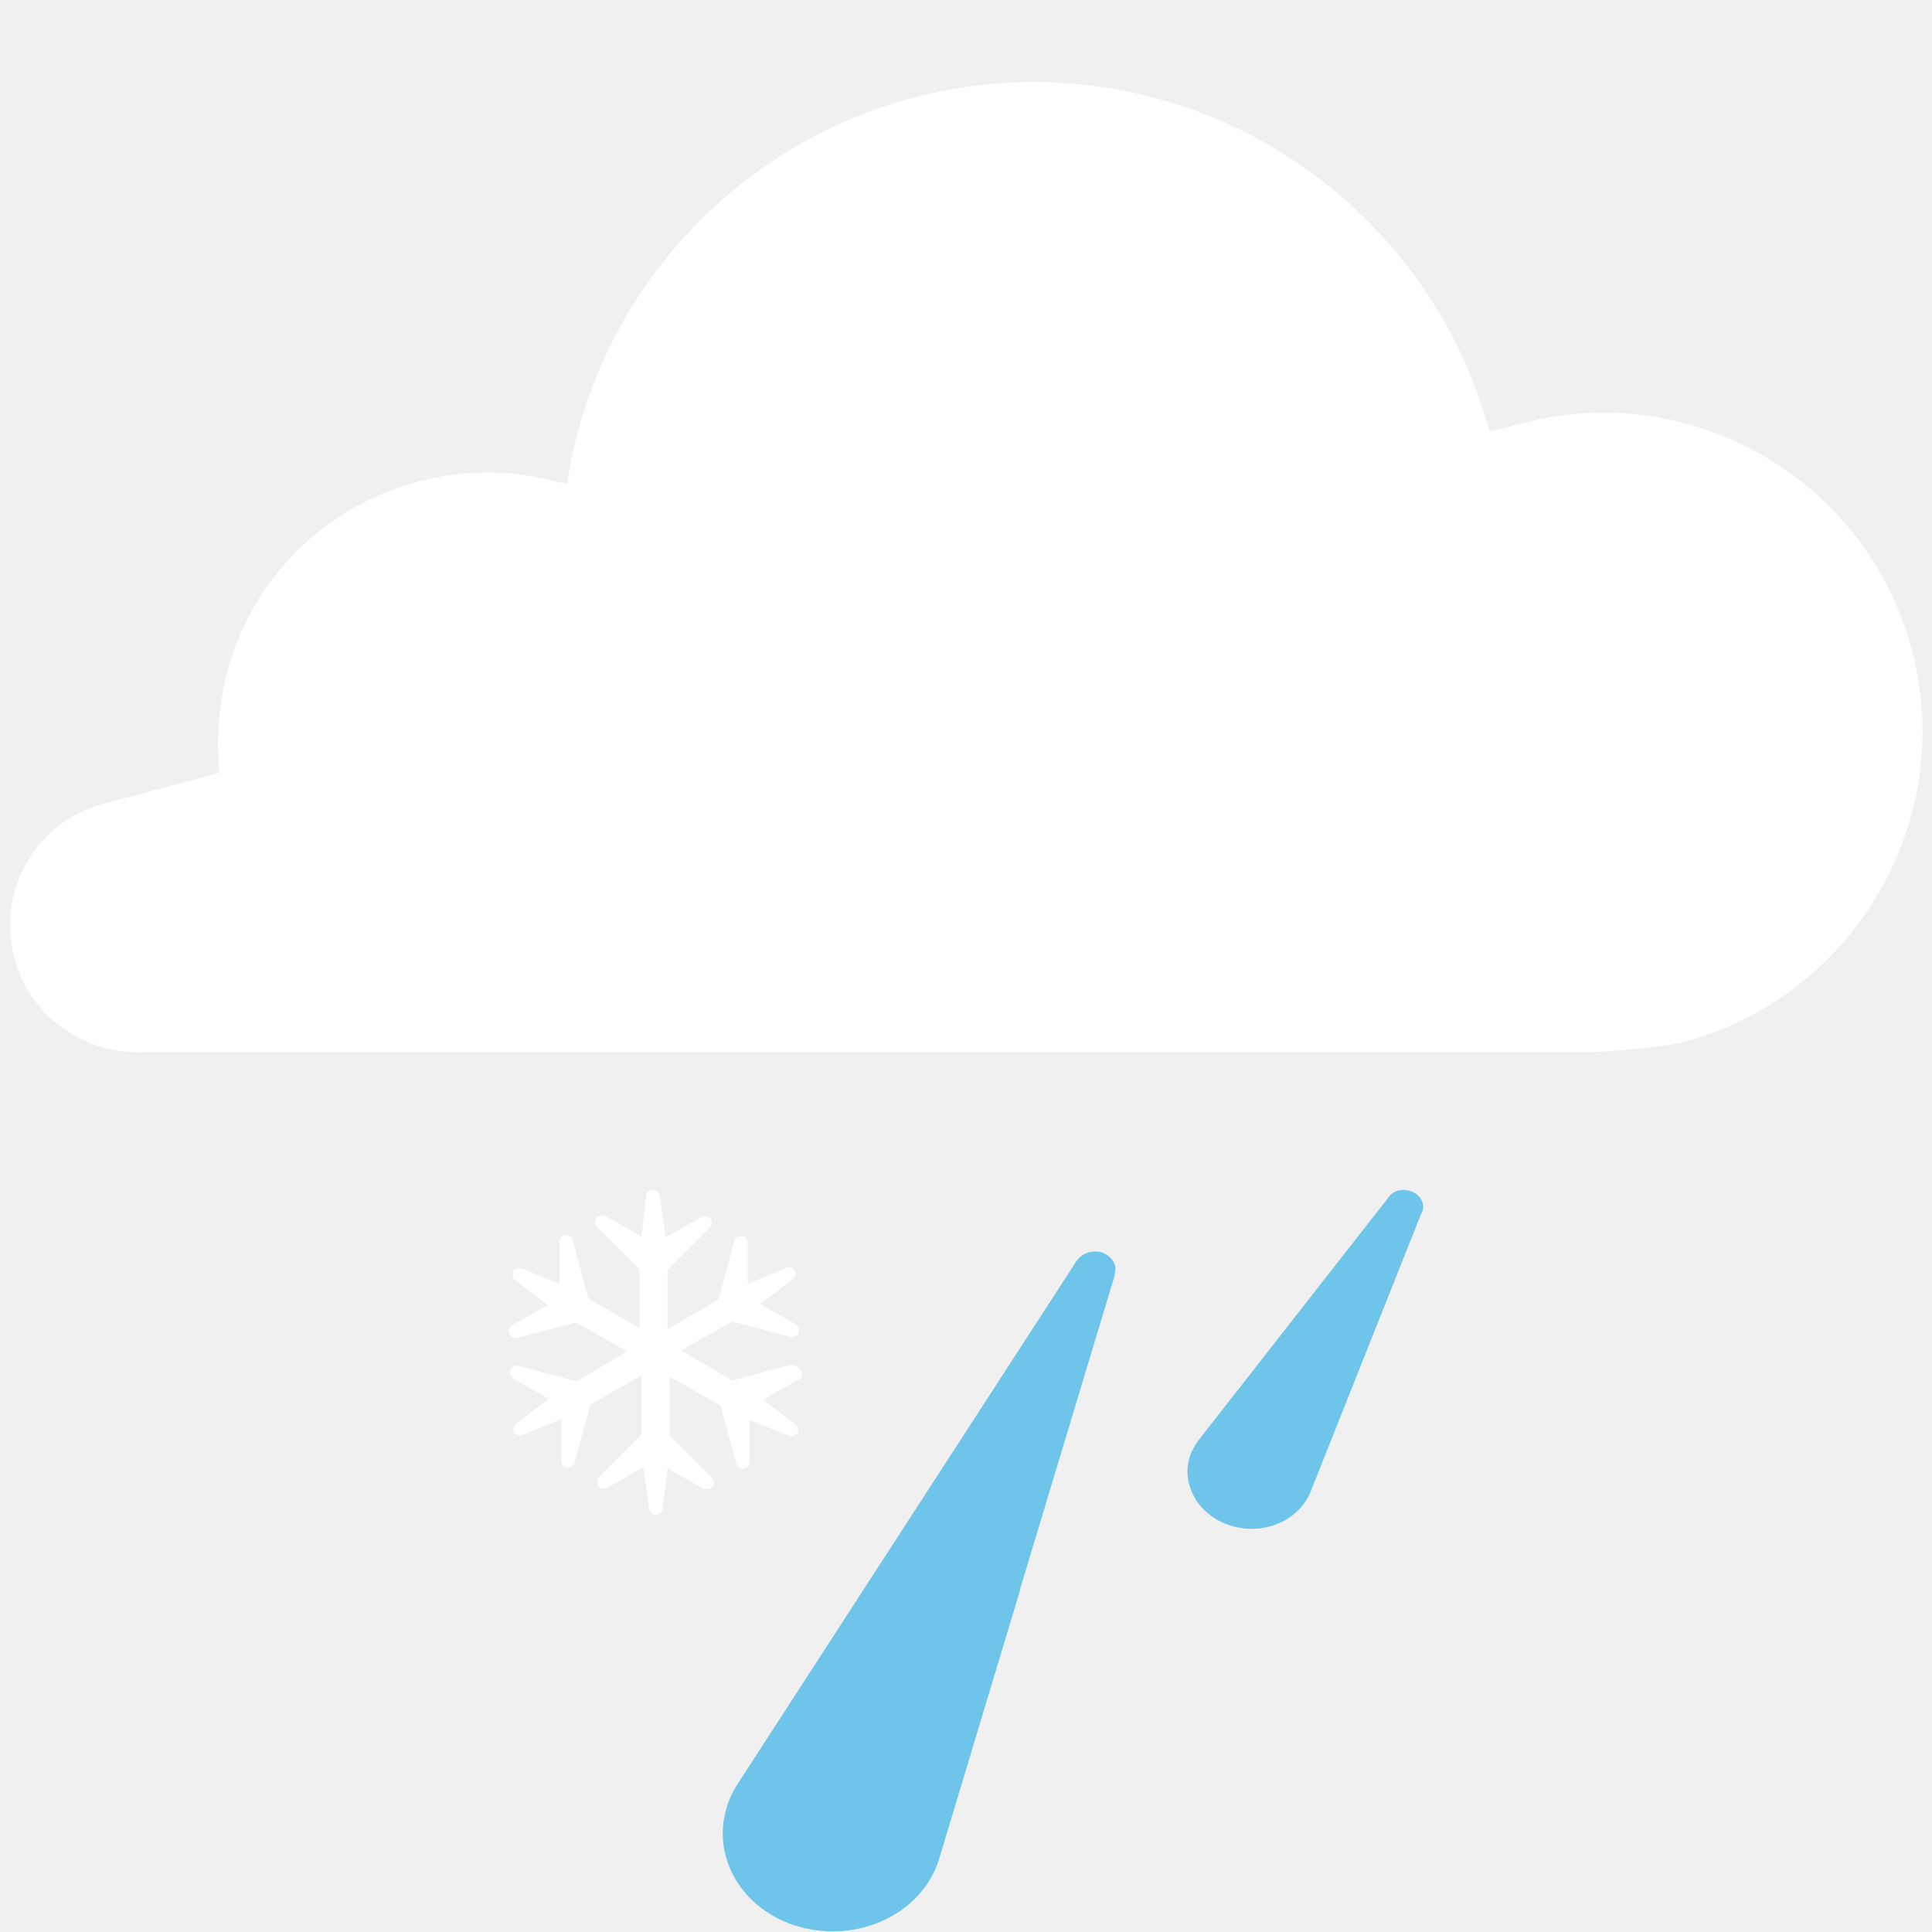
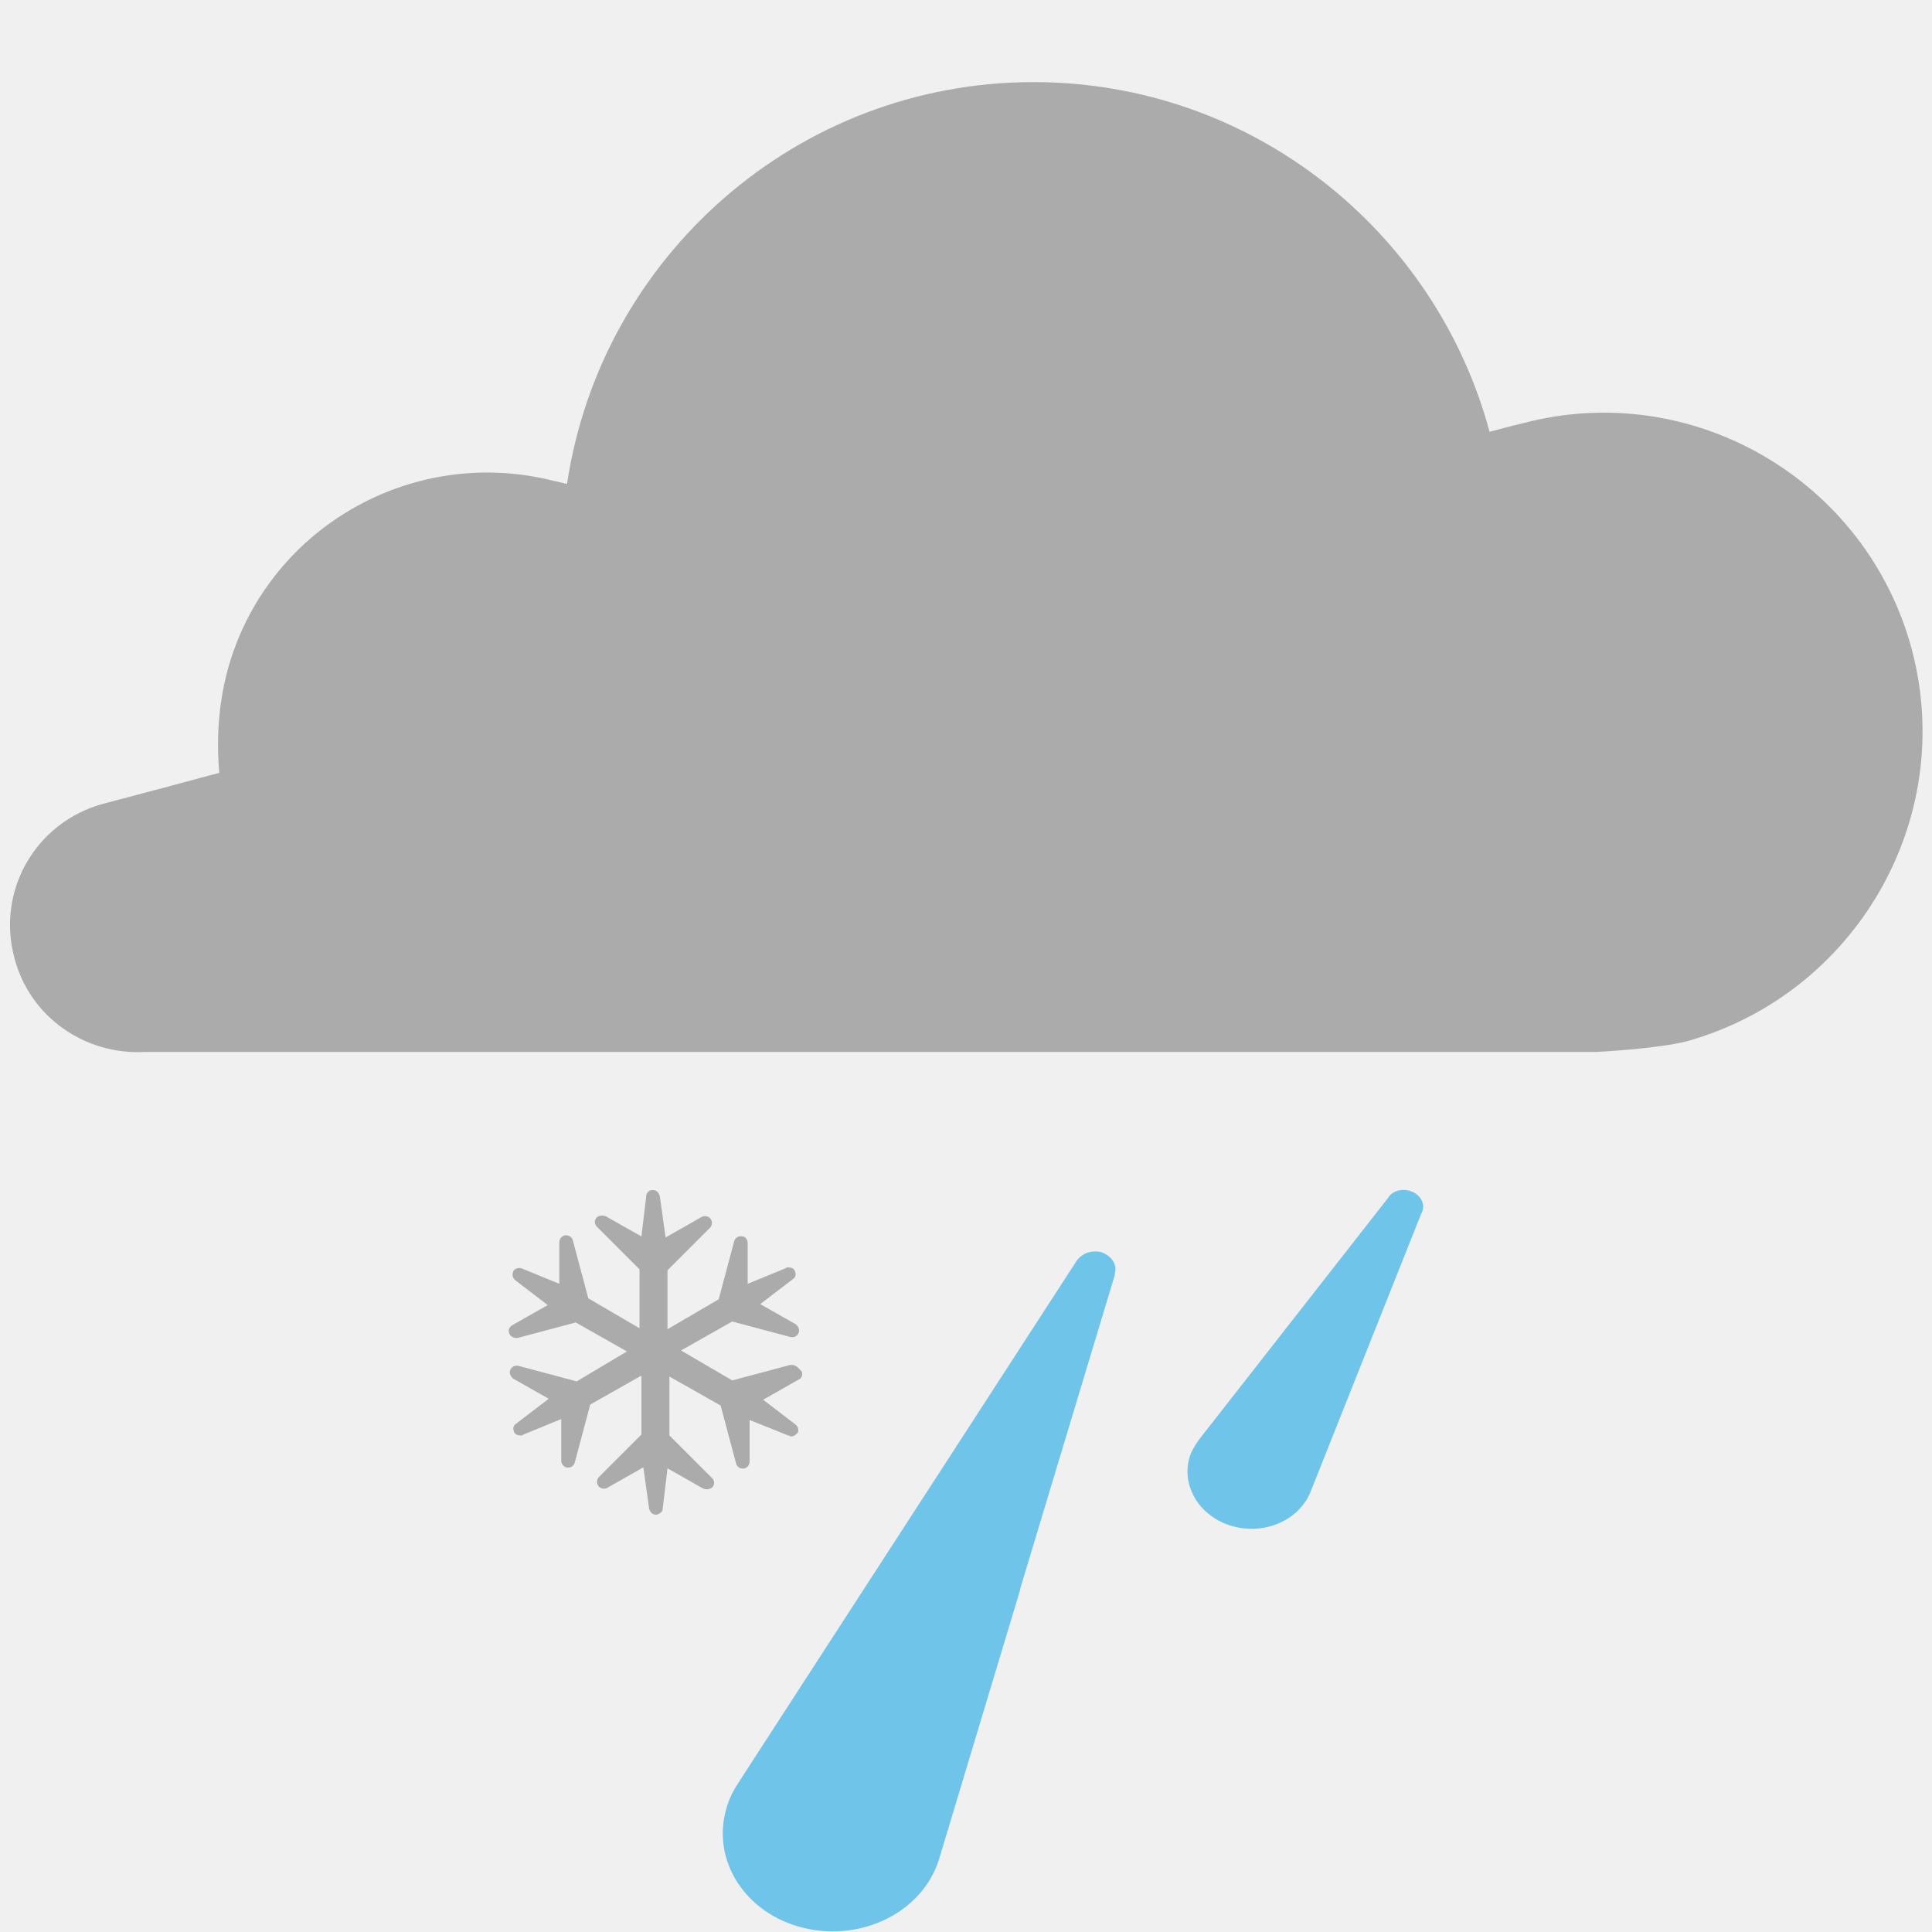
<svg xmlns="http://www.w3.org/2000/svg" version="1.1" x="0px" y="0px" viewBox="0 0 200 200" enable-background="new 0 0 200 200" xml:space="preserve">
  <g id="sun">
</g>
  <g id="clear-night">
</g>
  <g id="mostly-sunny">
</g>
  <g id="mostly-clear-night">
</g>
  <g id="fog">
</g>
  <g id="wind">
</g>
  <g id="cloudy">
</g>
  <g id="partly-cloudy">
</g>
  <g id="partly-cloudy-night">
</g>
  <g id="mostly-cloudy">
</g>
  <g id="mostly-cloudy-night">
</g>
  <g id="default">
</g>
  <g id="light-rain">
</g>
  <g id="rain">
</g>
  <g id="heavy-rain">
</g>
  <g id="scattered-showers-night">
</g>
  <g id="isolated-t-storms">
</g>
  <g id="scattered-t-storms">
</g>
  <g id="scattered-t-storms-night">
</g>
  <g id="strong-t-storms">
</g>
  <g id="flurries">
</g>
  <g id="snow">
</g>
  <g id="heavy-snow">
</g>
  <g id="blowing-snow">
</g>
  <g id="scattered-snow">
</g>
  <g id="scattered-snow-night">
</g>
  <g id="freezing-drizzle">
</g>
  <g id="freezing-rain">
</g>
  <g id="wintry-mix">
    <g>
-       <path fill="#FFFFFF" d="M82,141.3c-0.1,0-0.1,0-0.2,0l-6,1.6l-5.3-3.1l5.3-3l6,1.6c0.4,0.1,0.8-0.1,0.9-0.5    c0.1-0.3-0.1-0.6-0.3-0.8c0,0,0,0,0,0l-3.7-2.1l3.4-2.6l0,0c0.3-0.2,0.3-0.5,0.2-0.8c-0.1-0.3-0.4-0.4-0.7-0.4    c-0.1,0-0.2,0-0.3,0.1l-3.9,1.6v-4.2c0-0.3-0.2-0.7-0.5-0.7c-0.4-0.1-0.8,0.1-0.9,0.5l-1.6,6l-5.3,3.1v-6.1l4.4-4.4    c0.1-0.1,0.2-0.3,0.2-0.5c0-0.2-0.1-0.4-0.2-0.5c-0.2-0.2-0.6-0.3-0.9-0.1c0,0,0,0,0,0l-3.7,2.1l-0.6-4.3    c-0.1-0.3-0.3-0.6-0.7-0.6c0,0-0.1,0-0.1,0c-0.3,0-0.6,0.3-0.6,0.6c0,0,0,0,0,0l-0.5,4.2l-3.7-2.1c0,0,0,0,0,0    c-0.3-0.1-0.6-0.1-0.9,0.1c-0.3,0.3-0.3,0.7,0,1l4.4,4.4v6.1l-5.3-3.1l-1.6-6c-0.1-0.4-0.5-0.6-0.9-0.5c-0.3,0.1-0.5,0.4-0.5,0.7    v0v4.3l-3.9-1.6c-0.3-0.1-0.8,0-0.9,0.4c-0.1,0.3,0,0.6,0.2,0.8c0,0,0,0,0,0l3.4,2.6l-3.7,2.1c0,0,0,0,0,0    c-0.3,0.2-0.4,0.5-0.3,0.8c0.1,0.3,0.4,0.5,0.7,0.5c0.1,0,0.1,0,0.2,0l6-1.6l5.3,3l-5.2,3.1l-6-1.6c-0.4-0.1-0.8,0.1-0.9,0.5    c-0.1,0.3,0.1,0.6,0.3,0.8c0,0,0,0,0,0l3.7,2.1l-3.4,2.6c0,0,0,0,0,0c-0.3,0.2-0.3,0.5-0.2,0.8c0.1,0.3,0.4,0.4,0.7,0.4    c0.1,0,0.2,0,0.3-0.1l3.9-1.6v4.3l0,0c0,0.3,0.2,0.6,0.5,0.7c0.4,0.1,0.8-0.1,0.9-0.5l1.6-6l5.3-3v6.1l-4.4,4.4    c-0.1,0.1-0.2,0.3-0.2,0.5c0,0.2,0.1,0.4,0.2,0.5c0.2,0.2,0.6,0.3,0.9,0.1l0,0l3.7-2.1l0.6,4.3c0.1,0.3,0.3,0.6,0.7,0.6    c0,0,0.1,0,0.1,0c0.3-0.1,0.6-0.3,0.6-0.6c0,0,0,0,0,0l0.5-4.2l3.7,2.1h0c0.3,0.1,0.6,0.1,0.9-0.1c0.3-0.3,0.3-0.7,0-1l-4.4-4.4    v-6.1l5.3,3l1.6,6c0.1,0.4,0.5,0.6,0.9,0.5c0.3-0.1,0.5-0.4,0.5-0.7l0,0v-4.3l4,1.6c0.1,0,0.2,0.1,0.3,0.1c0.3,0,0.5-0.2,0.7-0.4    c0.1-0.3,0-0.6-0.2-0.8c0,0,0,0,0,0l-3.4-2.6l3.7-2.1l0,0c0.3-0.1,0.4-0.5,0.3-0.8C82.6,141.5,82.3,141.3,82,141.3z M67.7,156.2    L67.7,156.2L67.7,156.2L67.7,156.2z" />
+       <path fill="#ABABAB" d="M82,141.3c-0.1,0-0.1,0-0.2,0l-6,1.6l-5.3-3.1l5.3-3l6,1.6c0.4,0.1,0.8-0.1,0.9-0.5    c0.1-0.3-0.1-0.6-0.3-0.8c0,0,0,0,0,0l-3.7-2.1l3.4-2.6l0,0c0.3-0.2,0.3-0.5,0.2-0.8c-0.1-0.3-0.4-0.4-0.7-0.4    c-0.1,0-0.2,0-0.3,0.1l-3.9,1.6v-4.2c0-0.3-0.2-0.7-0.5-0.7c-0.4-0.1-0.8,0.1-0.9,0.5l-1.6,6l-5.3,3.1v-6.1l4.4-4.4    c0.1-0.1,0.2-0.3,0.2-0.5c0-0.2-0.1-0.4-0.2-0.5c-0.2-0.2-0.6-0.3-0.9-0.1c0,0,0,0,0,0l-3.7,2.1l-0.6-4.3    c-0.1-0.3-0.3-0.6-0.7-0.6c0,0-0.1,0-0.1,0c-0.3,0-0.6,0.3-0.6,0.6c0,0,0,0,0,0l-0.5,4.2l-3.7-2.1c0,0,0,0,0,0    c-0.3-0.1-0.6-0.1-0.9,0.1c-0.3,0.3-0.3,0.7,0,1l4.4,4.4v6.1l-5.3-3.1l-1.6-6c-0.1-0.4-0.5-0.6-0.9-0.5c-0.3,0.1-0.5,0.4-0.5,0.7    v0v4.3l-3.9-1.6c-0.3-0.1-0.8,0-0.9,0.4c-0.1,0.3,0,0.6,0.2,0.8c0,0,0,0,0,0l3.4,2.6l-3.7,2.1c0,0,0,0,0,0    c-0.3,0.2-0.4,0.5-0.3,0.8c0.1,0.3,0.4,0.5,0.7,0.5c0.1,0,0.1,0,0.2,0l6-1.6l5.3,3l-5.2,3.1l-6-1.6c-0.4-0.1-0.8,0.1-0.9,0.5    c-0.1,0.3,0.1,0.6,0.3,0.8c0,0,0,0,0,0l3.7,2.1l-3.4,2.6c0,0,0,0,0,0c-0.3,0.2-0.3,0.5-0.2,0.8c0.1,0.3,0.4,0.4,0.7,0.4    c0.1,0,0.2,0,0.3-0.1l3.9-1.6v4.3l0,0c0,0.3,0.2,0.6,0.5,0.7c0.4,0.1,0.8-0.1,0.9-0.5l1.6-6l5.3-3v6.1l-4.4,4.4    c-0.1,0.1-0.2,0.3-0.2,0.5c0,0.2,0.1,0.4,0.2,0.5c0.2,0.2,0.6,0.3,0.9,0.1l0,0l3.7-2.1l0.6,4.3c0.1,0.3,0.3,0.6,0.7,0.6    c0,0,0.1,0,0.1,0c0.3-0.1,0.6-0.3,0.6-0.6c0,0,0,0,0,0l0.5-4.2l3.7,2.1h0c0.3,0.1,0.6,0.1,0.9-0.1c0.3-0.3,0.3-0.7,0-1l-4.4-4.4    v-6.1l5.3,3l1.6,6c0.1,0.4,0.5,0.6,0.9,0.5c0.3-0.1,0.5-0.4,0.5-0.7l0,0v-4.3l4,1.6c0.1,0,0.2,0.1,0.3,0.1c0.3,0,0.5-0.2,0.7-0.4    c0.1-0.3,0-0.6-0.2-0.8c0,0,0,0,0,0l-3.4-2.6l3.7-2.1l0,0c0.3-0.1,0.4-0.5,0.3-0.8C82.6,141.5,82.3,141.3,82,141.3z M67.7,156.2    L67.7,156.2L67.7,156.2L67.7,156.2z" />
      <g>
        <path fill="#6EC4E9" d="M113.9,129.6c-1-0.2-2,0.2-2.5,1l0,0l-34.8,53.7c-0.6,0.9-1.1,1.8-1.4,2.9c-1.6,5.4,2,11,8.1,12.4     c6,1.4,12.2-1.7,13.9-7.1h0l8.4-27.9c0,0,0-0.1,0-0.1l0,0l9.8-32.5l0-0.2l0,0C115.7,130.9,115,129.9,113.9,129.6z" />
        <path fill="#6EC4E9" d="M147.2,125.5c0.4-0.9-0.2-1.9-1.2-2.2c-0.9-0.3-1.9,0-2.3,0.7h0l-19.4,24.8c-0.4,0.5-0.7,1-1,1.6     c-1.2,3,0.6,6.4,4,7.5c3.4,1.1,7-0.4,8.3-3.3h0l11.5-28.9L147.2,125.5L147.2,125.5z" />
      </g>
    </g>
    <g>
-       <path fill="#FFFFFF" d="M197.9,67.2c-4.7-17.5-22.7-28-40.2-23.4c0,0-1.3,0.3-3.5,0.9c-5.6-20.8-24.6-36.2-47.2-36.2    c-24.5,0-44.8,18.1-48.3,41.6c-0.8-0.2-1.3-0.3-1.3-0.3c-14.8-3.8-30,5-33.9,19.8c-0.9,3.5-1.1,7-0.8,10.4c-7.4,2-12,3.2-12,3.2    c-7,1.9-11.1,9-9.2,16c1.6,6.1,7.3,10,13.4,9.7h150.3c0,0,6.2-0.3,9.4-1.1C192.1,102.9,202.6,84.8,197.9,67.2z" />
+       <path fill="#ABABAB" d="M197.9,67.2c-4.7-17.5-22.7-28-40.2-23.4c0,0-1.3,0.3-3.5,0.9c-5.6-20.8-24.6-36.2-47.2-36.2    c-24.5,0-44.8,18.1-48.3,41.6c-0.8-0.2-1.3-0.3-1.3-0.3c-14.8-3.8-30,5-33.9,19.8c-0.9,3.5-1.1,7-0.8,10.4c-7.4,2-12,3.2-12,3.2    c-7,1.9-11.1,9-9.2,16c1.6,6.1,7.3,10,13.4,9.7h150.3c0,0,6.2-0.3,9.4-1.1C192.1,102.9,202.6,84.8,197.9,67.2z" />
    </g>
  </g>
  <g id="sleet">
</g>
  <g id="tornado">
</g>
  <g id="hurricane">
</g>
</svg>
